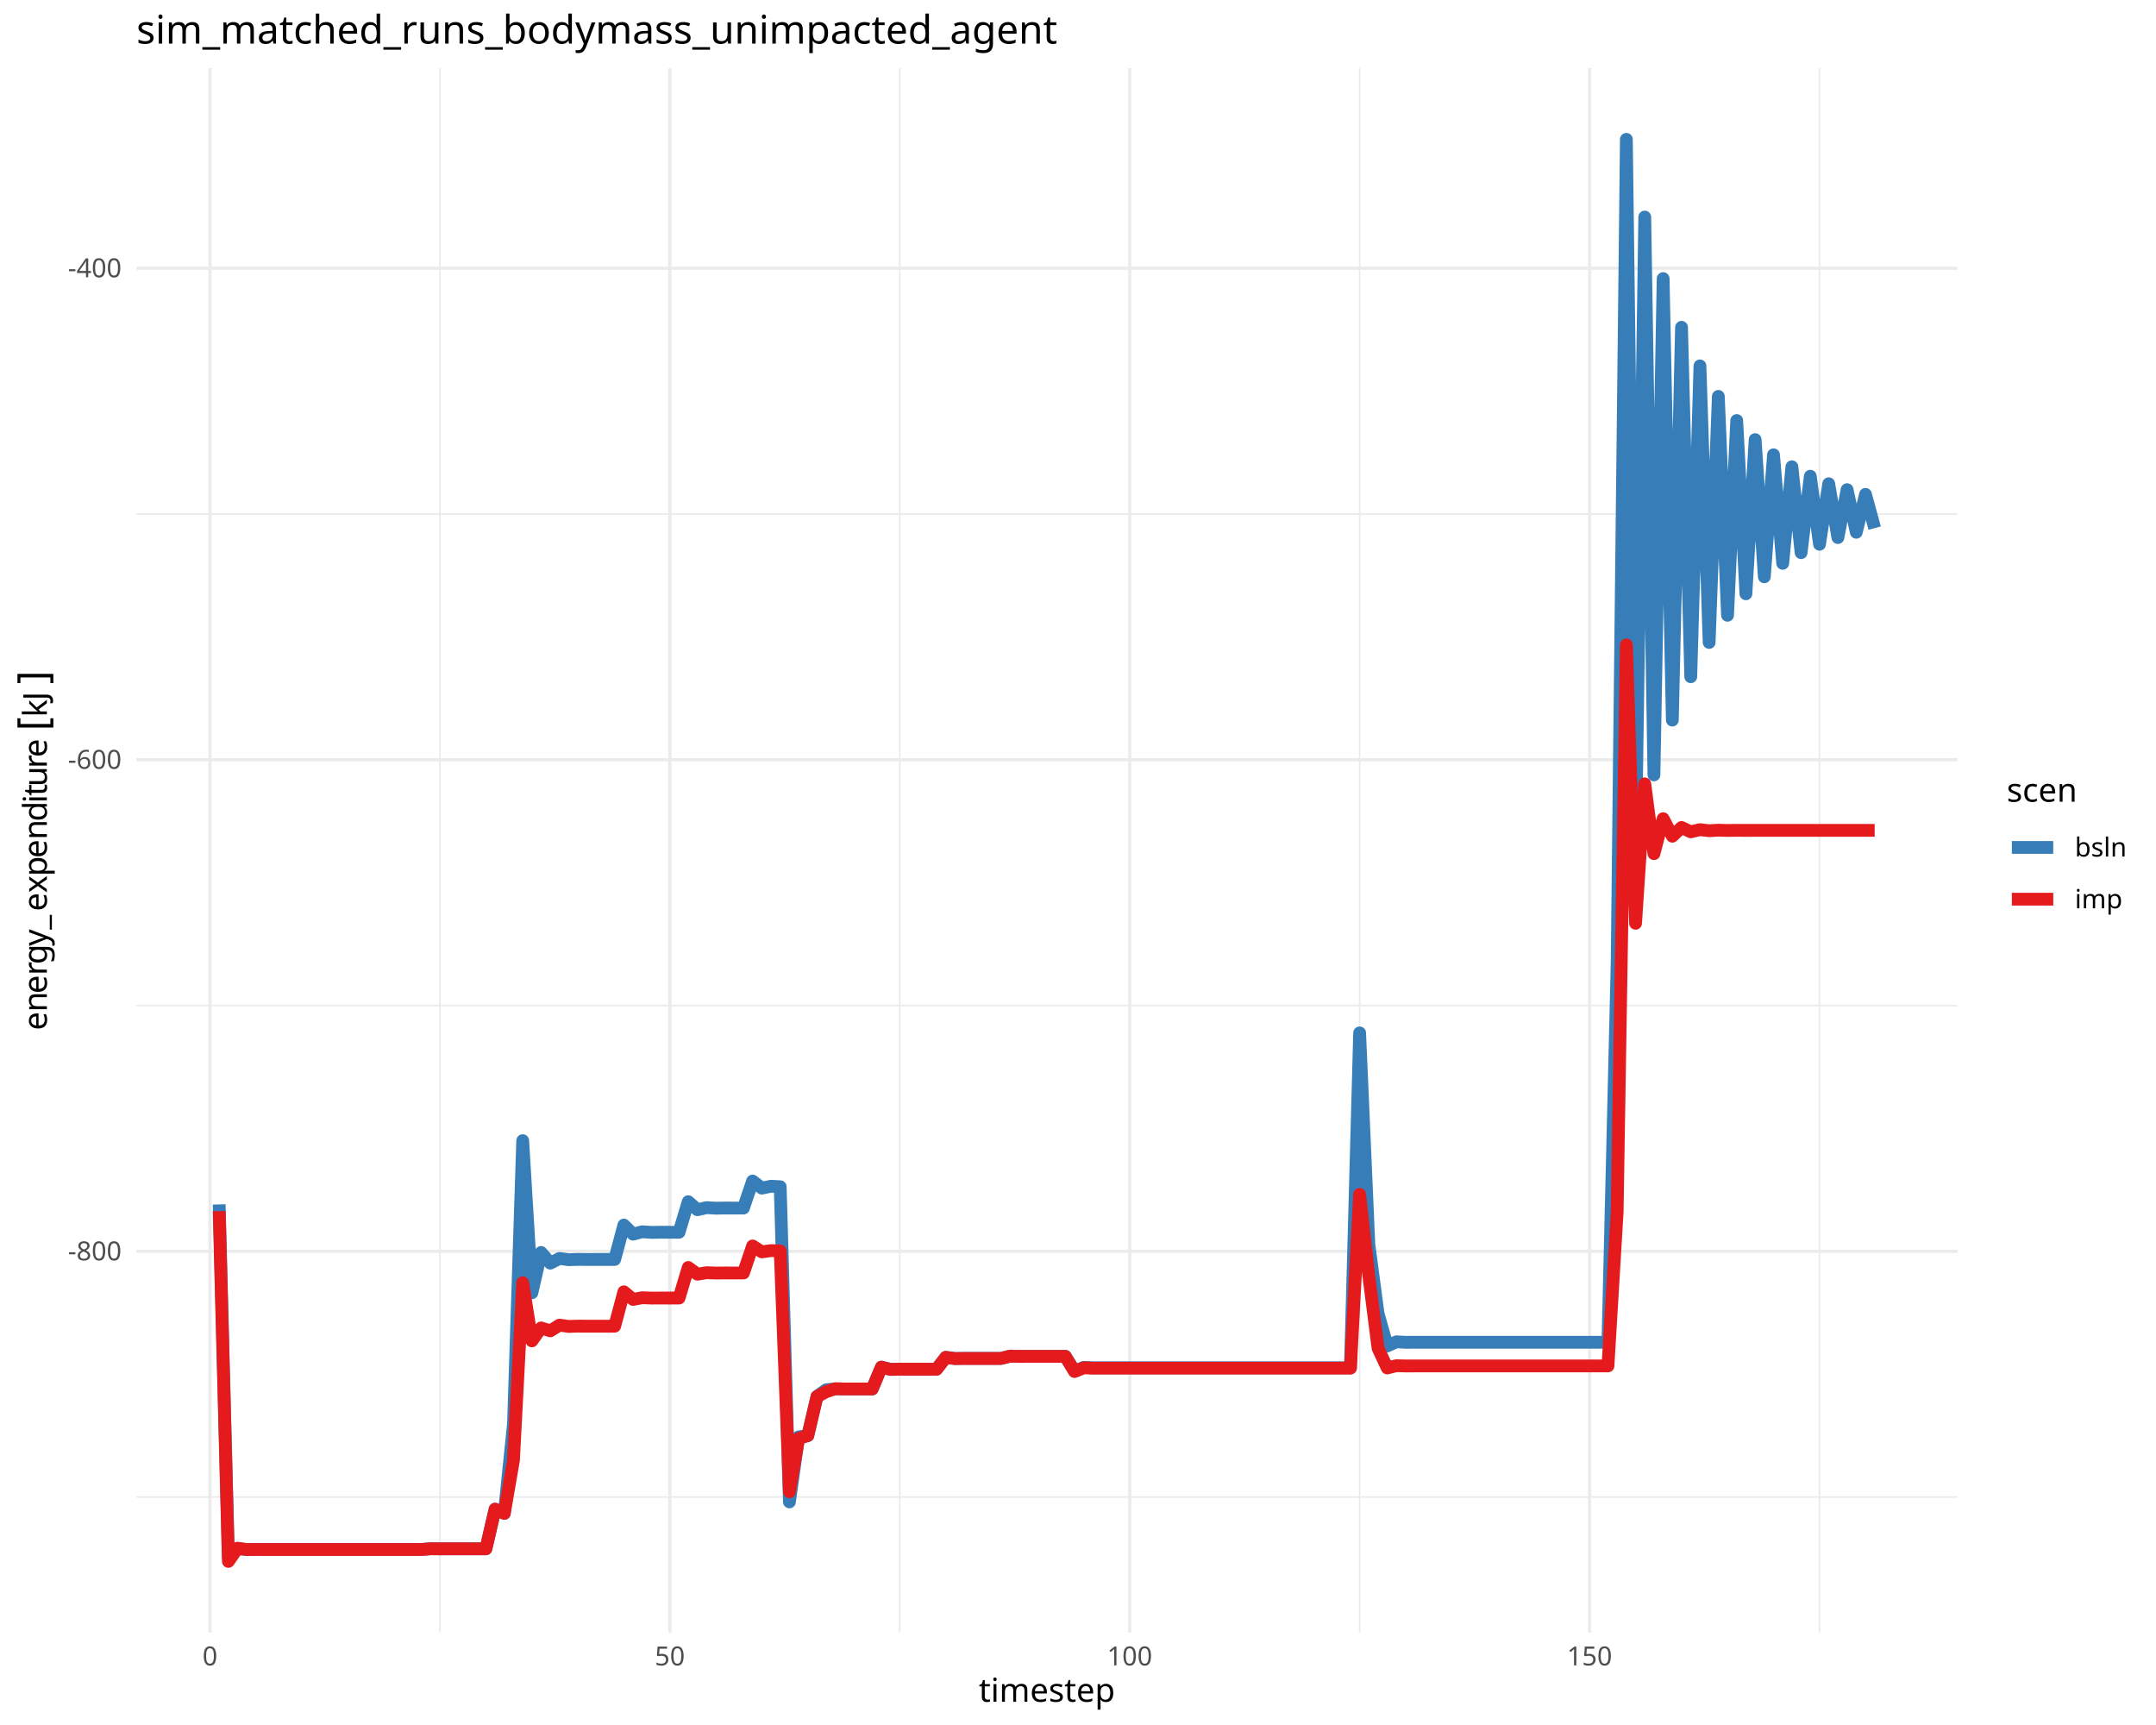
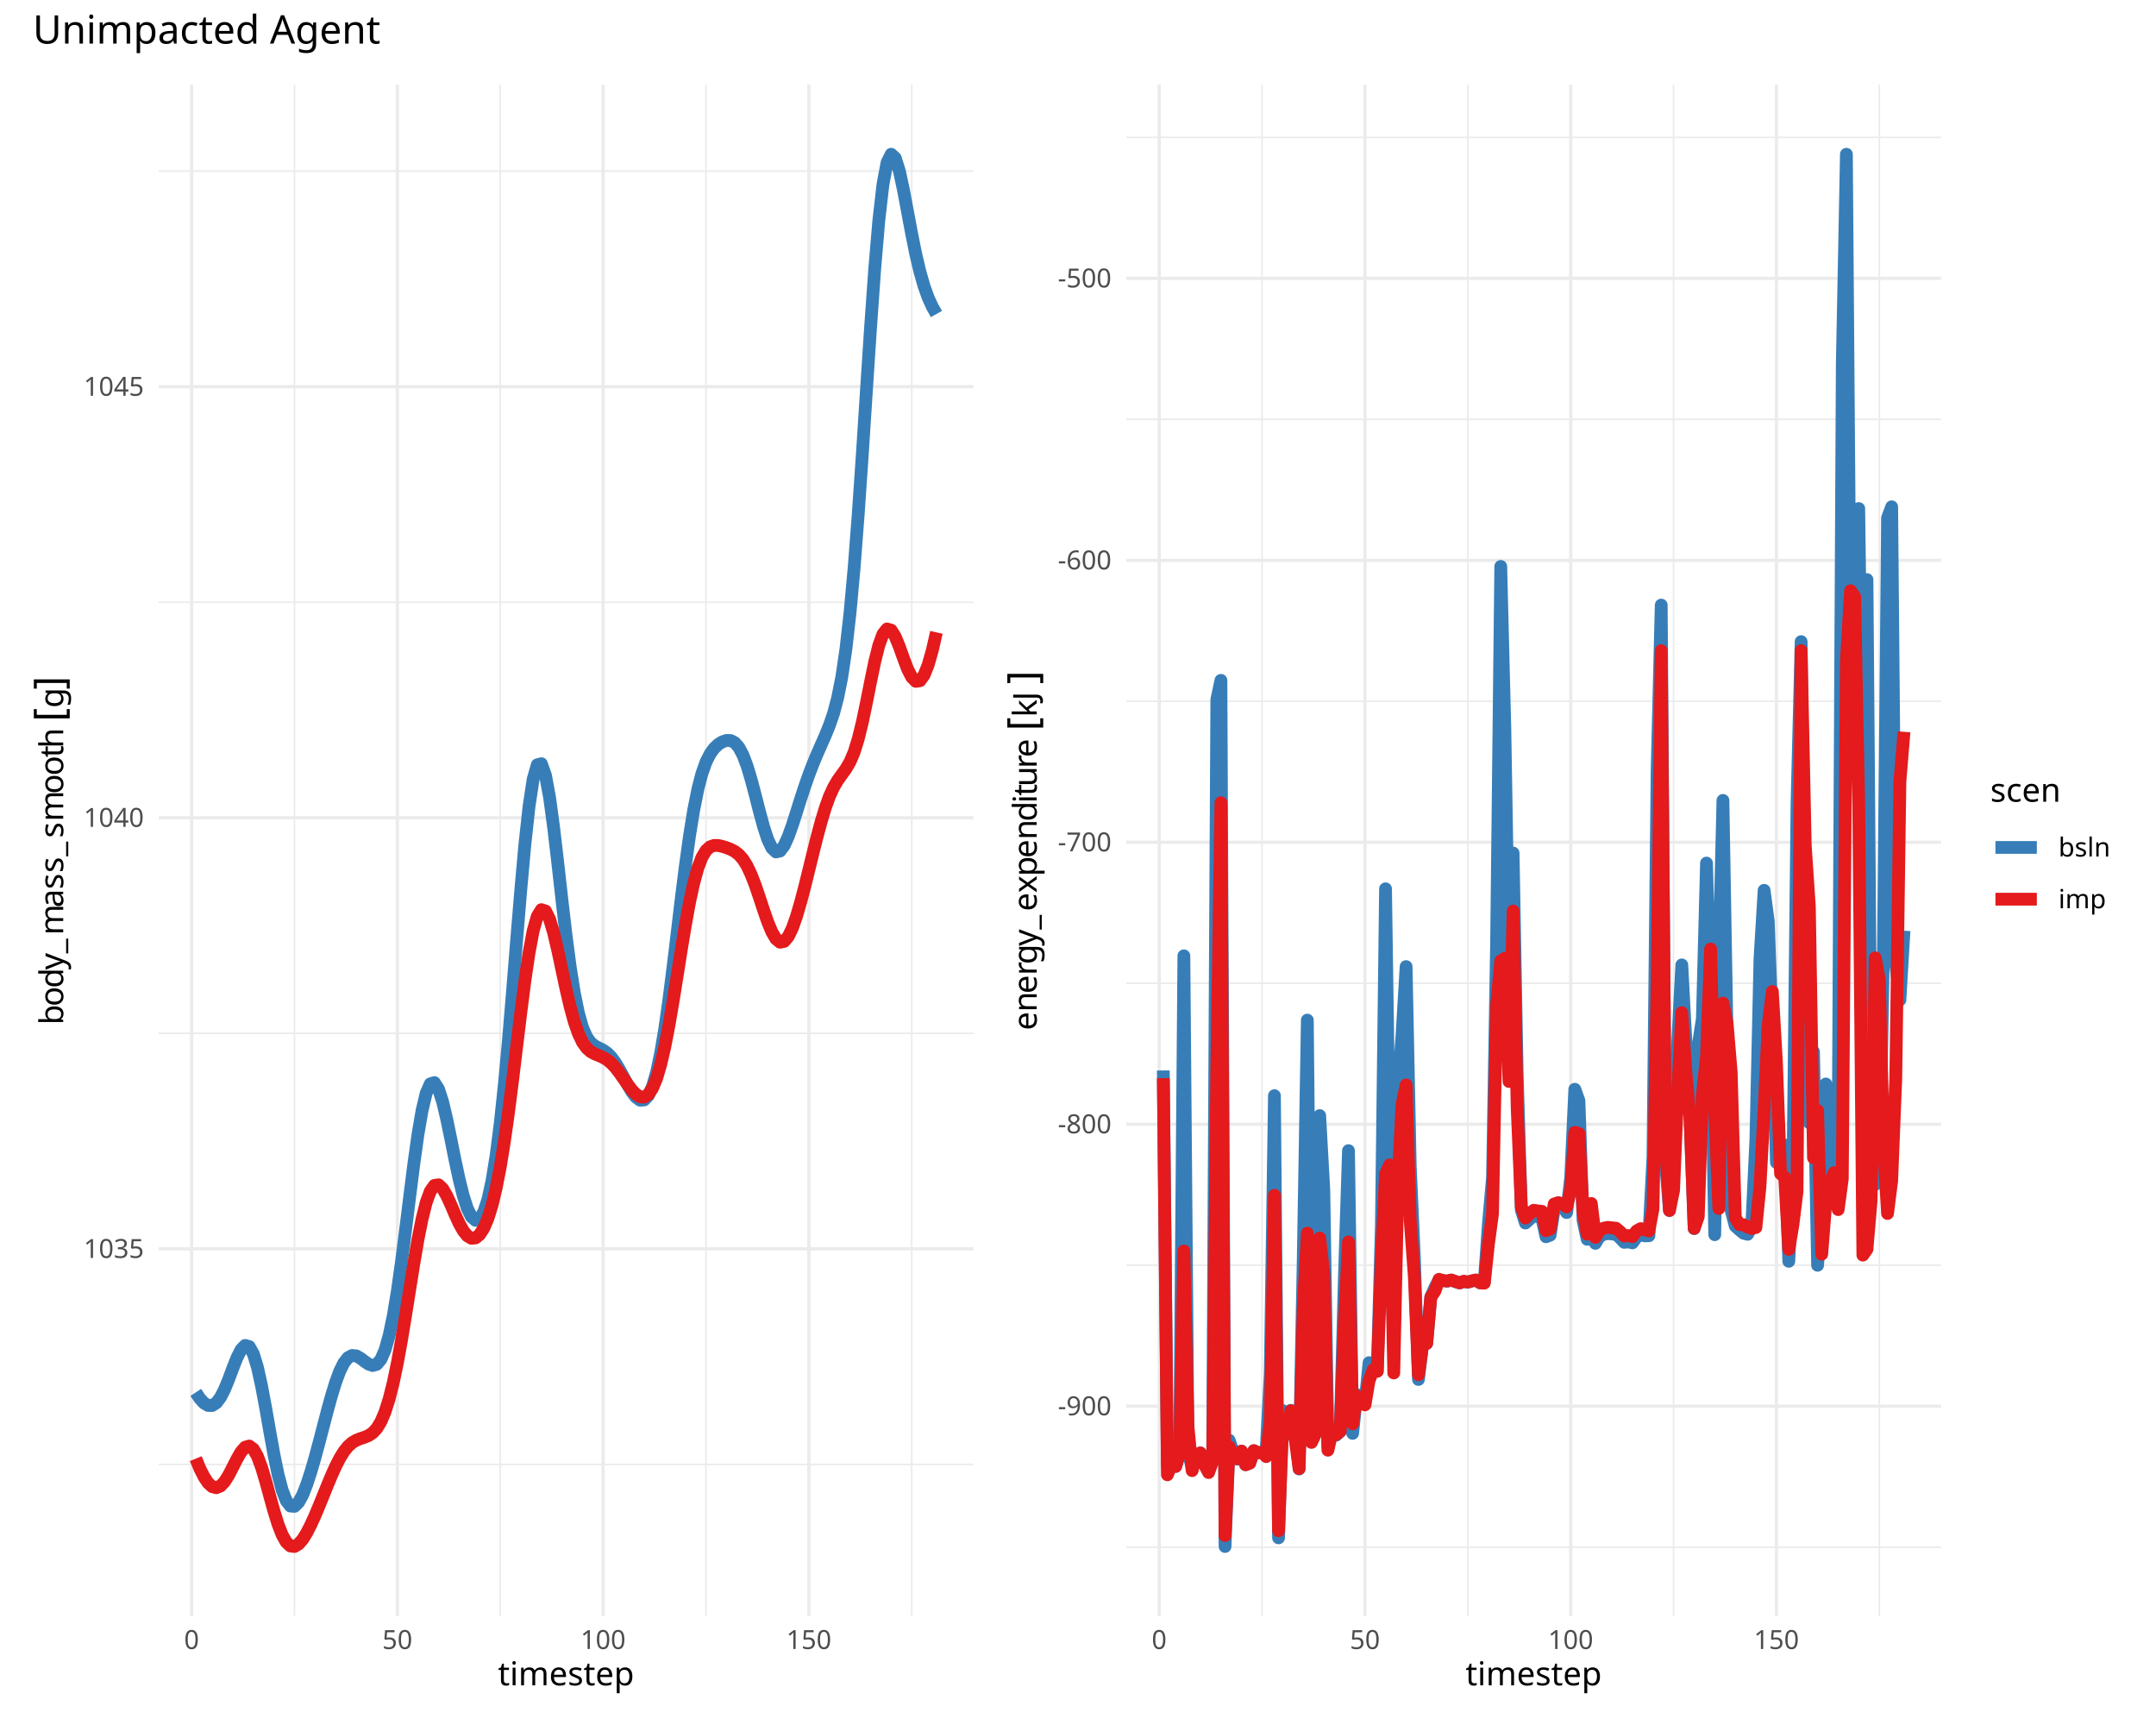
<svg xmlns="http://www.w3.org/2000/svg" class="svglite" data-engine-version="2.0" width="720.00pt" height="576.00pt" viewBox="0 0 720.00 576.00">
  <defs>
    <style type="text/css">
    .svglite line, .svglite polyline, .svglite polygon, .svglite path, .svglite rect, .svglite circle {
      fill: none;
      stroke: #000000;
      stroke-linecap: round;
      stroke-linejoin: round;
      stroke-miterlimit: 10.00;
    }
  </style>
  </defs>
  <rect width="100%" height="100%" style="stroke: none; fill: #FFFFFF;" />
  <defs>
    <clipPath id="cpMC4wMHw3MjAuMDB8MC4wMHw1NzYuMDA=">
      <rect x="0.00" y="0.00" width="720.00" height="576.00" />
    </clipPath>
  </defs>
  <g clip-path="url(#cpMC4wMHw3MjAuMDB8MC4wMHw1NzYuMDA=)">
-     <rect x="0" y="0.00" width="720.00" height="576.00" style="stroke-width: 1.07; stroke: none; fill: #FFFFFF;" />
+     <rect x="0" y="0.00" width="720.00" height="576.00" style="stroke-width: 1.07; stroke: #FFFFFF; fill: #FFFFFF;" />
  </g>
  <defs>
-     <clipPath id="cpNDUuNTZ8NjUzLjcwfDIyLjc4fDU0NS4xMQ==">
-       <rect x="45.56" y="22.78" width="608.14" height="522.33" />
+     <clipPath id="cpNTMuMDB8NjQ4LjIyfDI4LjI2fDUzOS42Mw==">
+       <rect x="53.00" y="28.26" width="595.22" height="511.37" />
    </clipPath>
  </defs>
-   <g clip-path="url(#cpNDUuNTZ8NjUzLjcwfDIyLjc4fDU0NS4xMQ==)">
-     <polyline points="45.56,499.88 653.70,499.88 " style="stroke-width: 0.53; stroke: #EBEBEB; stroke-linecap: butt;" />
-     <polyline points="45.56,335.75 653.70,335.75 " style="stroke-width: 0.53; stroke: #EBEBEB; stroke-linecap: butt;" />
-     <polyline points="45.56,171.63 653.70,171.63 " style="stroke-width: 0.53; stroke: #EBEBEB; stroke-linecap: butt;" />
-     <polyline points="146.91,545.11 146.91,22.78 " style="stroke-width: 0.53; stroke: #EBEBEB; stroke-linecap: butt;" />
-     <polyline points="300.48,545.11 300.48,22.78 " style="stroke-width: 0.53; stroke: #EBEBEB; stroke-linecap: butt;" />
-     <polyline points="454.05,545.11 454.05,22.78 " style="stroke-width: 0.53; stroke: #EBEBEB; stroke-linecap: butt;" />
-     <polyline points="607.63,545.11 607.63,22.78 " style="stroke-width: 0.53; stroke: #EBEBEB; stroke-linecap: butt;" />
-     <polyline points="45.56,417.82 653.70,417.82 " style="stroke-width: 1.07; stroke: #EBEBEB; stroke-linecap: butt;" />
-     <polyline points="45.56,253.69 653.70,253.69 " style="stroke-width: 1.07; stroke: #EBEBEB; stroke-linecap: butt;" />
-     <polyline points="45.56,89.57 653.70,89.57 " style="stroke-width: 1.07; stroke: #EBEBEB; stroke-linecap: butt;" />
-     <polyline points="70.13,545.11 70.13,22.78 " style="stroke-width: 1.07; stroke: #EBEBEB; stroke-linecap: butt;" />
-     <polyline points="223.70,545.11 223.70,22.78 " style="stroke-width: 1.07; stroke: #EBEBEB; stroke-linecap: butt;" />
-     <polyline points="377.27,545.11 377.27,22.78 " style="stroke-width: 1.07; stroke: #EBEBEB; stroke-linecap: butt;" />
-     <polyline points="530.84,545.11 530.84,22.78 " style="stroke-width: 1.07; stroke: #EBEBEB; stroke-linecap: butt;" />
-     <polyline points="73.20,402.17 76.27,519.80 79.34,517.11 82.41,517.40 85.48,517.37 88.56,517.37 91.63,517.37 94.70,517.37 97.77,517.37 100.84,517.37 103.91,517.37 106.98,517.37 110.06,517.37 113.13,517.37 116.20,517.37 119.27,517.37 122.34,517.37 125.41,517.37 128.48,517.37 131.56,517.37 134.63,517.37 137.70,517.37 140.77,517.37 143.84,517.14 146.91,517.16 149.98,517.16 153.06,517.16 156.13,517.16 159.20,517.16 162.27,517.16 165.34,503.92 168.41,505.33 171.48,475.45 174.56,380.88 177.63,431.68 180.70,418.21 183.77,421.78 186.84,420.22 189.91,420.64 192.98,420.53 196.06,420.56 199.13,420.55 202.20,420.55 205.27,420.55 208.34,409.07 211.41,412.10 214.48,411.30 217.56,411.51 220.63,411.46 223.70,411.47 226.77,411.47 229.84,401.26 232.91,403.95 235.98,403.24 239.05,403.43 242.13,403.38 245.20,403.39 248.27,403.39 251.34,394.36 254.41,396.73 257.48,396.10 260.55,396.27 263.63,501.51 266.70,479.79 269.77,479.40 272.84,466.27 275.91,464.05 278.98,463.77 282.05,463.80 285.13,463.80 288.20,463.80 291.27,463.80 294.34,456.49 297.41,457.24 300.48,457.17 303.55,457.17 306.63,457.17 309.70,457.17 312.77,457.17 315.84,453.22 318.91,453.62 321.98,453.58 325.05,453.59 328.13,453.59 331.20,453.59 334.27,453.59 337.34,452.81 340.41,452.89 343.48,452.89 346.55,452.89 349.63,452.89 352.70,452.89 355.77,452.89 358.84,457.81 361.91,456.59 364.98,456.72 368.05,456.71 371.13,456.71 374.20,456.71 377.27,456.71 380.34,456.71 383.41,456.71 386.48,456.71 389.55,456.71 392.63,456.71 395.70,456.71 398.77,456.71 401.84,456.71 404.91,456.71 407.98,456.71 411.05,456.71 414.13,456.71 417.20,456.71 420.27,456.71 423.34,456.71 426.41,456.71 429.48,456.71 432.55,456.71 435.63,456.71 438.70,456.71 441.77,456.71 444.84,456.71 447.91,456.71 450.98,456.71 454.05,344.90 457.13,415.50 460.20,438.58 463.27,449.43 466.34,448.04 469.41,448.22 472.48,448.20 475.55,448.20 478.63,448.20 481.70,448.20 484.77,448.20 487.84,448.20 490.91,448.20 493.98,448.20 497.05,448.20 500.13,448.20 503.20,448.20 506.27,448.20 509.34,448.20 512.41,448.20 515.48,448.20 518.55,448.20 521.63,448.20 524.70,448.20 527.77,448.20 530.84,448.20 533.91,448.20 536.98,448.20 540.05,321.46 543.13,46.53 546.20,281.84 549.27,72.48 552.34,258.74 555.41,93.03 558.48,240.45 561.55,109.29 564.63,225.97 567.70,122.17 570.77,214.52 573.84,132.36 576.91,205.45 579.98,140.42 583.05,198.28 586.13,146.80 589.20,192.60 592.27,151.86 595.34,188.10 598.41,155.86 601.48,184.54 604.55,159.02 607.63,181.73 610.70,161.53 613.77,179.50 616.84,163.51 619.91,177.73 622.98,165.08 626.05,176.34 " style="stroke-width: 4.27; stroke: #377EB8; stroke-linecap: butt;" />
-     <polyline points="73.20,404.42 76.27,521.37 79.34,516.96 82.41,517.43 85.48,517.38 88.56,517.39 91.63,517.39 94.70,517.39 97.77,517.39 100.84,517.39 103.91,517.39 106.98,517.39 110.06,517.39 113.13,517.39 116.20,517.39 119.27,517.39 122.34,517.39 125.41,517.39 128.48,517.39 131.56,517.39 134.63,517.39 137.70,517.39 140.77,517.39 143.84,517.15 146.91,517.18 149.98,517.17 153.06,517.17 156.13,517.17 159.20,517.17 162.27,517.17 165.34,503.94 168.41,505.34 171.48,487.54 174.56,428.32 177.63,447.74 180.70,443.42 183.77,444.38 186.84,442.48 189.91,442.91 192.98,442.81 196.06,442.83 199.13,442.83 202.20,442.83 205.27,442.83 208.34,431.36 211.41,433.89 214.48,433.33 217.56,433.45 220.63,433.43 223.70,433.43 226.77,433.43 229.84,423.23 232.91,425.47 235.98,424.98 239.05,425.09 242.13,425.06 245.20,425.07 248.27,425.07 251.34,416.04 254.41,418.02 257.48,417.59 260.55,417.69 263.63,498.10 266.70,480.36 269.77,479.33 272.84,466.34 275.91,464.70 278.98,463.70 282.05,463.80 285.13,463.79 288.20,463.79 291.27,463.79 294.34,456.52 297.41,457.27 300.48,457.19 303.55,457.20 306.63,457.20 309.70,457.20 312.77,457.20 315.84,453.25 318.91,453.65 321.98,453.61 325.05,453.61 328.13,453.61 331.20,453.61 334.27,453.61 337.34,452.84 340.41,452.92 343.48,452.91 346.55,452.91 349.63,452.91 352.70,452.91 355.77,452.91 358.84,457.97 361.91,456.73 364.98,456.85 368.05,456.84 371.13,456.84 374.20,456.84 377.27,456.84 380.34,456.84 383.41,456.84 386.48,456.84 389.55,456.84 392.63,456.84 395.70,456.84 398.77,456.84 401.84,456.84 404.91,456.84 407.98,456.84 411.05,456.84 414.13,456.84 417.20,456.84 420.27,456.84 423.34,456.84 426.41,456.84 429.48,456.84 432.55,456.84 435.63,456.84 438.70,456.84 441.77,456.84 444.84,456.84 447.91,456.84 450.98,456.84 454.05,398.82 457.13,426.14 460.20,450.20 463.27,456.78 466.34,456.02 469.41,456.11 472.48,456.10 475.55,456.10 478.63,456.10 481.70,456.10 484.77,456.10 487.84,456.10 490.91,456.10 493.98,456.10 497.05,456.10 500.13,456.10 503.20,456.10 506.27,456.10 509.34,456.10 512.41,456.10 515.48,456.10 518.55,456.10 521.63,456.10 524.70,456.10 527.77,456.10 530.84,456.10 533.91,456.10 536.98,456.10 540.05,404.76 543.13,215.35 546.20,308.29 549.27,261.74 552.34,285.05 555.41,273.38 558.48,279.22 561.55,276.30 564.63,277.76 567.70,277.03 570.77,277.39 573.84,277.21 576.91,277.30 579.98,277.26 583.05,277.28 586.13,277.27 589.20,277.27 592.27,277.27 595.34,277.27 598.41,277.27 601.48,277.27 604.55,277.27 607.63,277.27 610.70,277.27 613.77,277.27 616.84,277.27 619.91,277.27 622.98,277.27 626.05,277.27 " style="stroke-width: 4.27; stroke: #E41A1C; stroke-linecap: butt;" />
+   <g clip-path="url(#cpNTMuMDB8NjQ4LjIyfDI4LjI2fDUzOS42Mw==)">
+ </g>
+   <g clip-path="url(#cpMC4wMHw3MjAuMDB8MC4wMHw1NzYuMDA=)">
+ </g>
+   <defs>
+     <clipPath id="cpNS40OHwzMzAuNTd8MjIuNzh8NTcwLjUy">
+       <rect x="5.48" y="22.78" width="325.09" height="547.74" />
+     </clipPath>
+   </defs>
+   <g clip-path="url(#cpNS40OHwzMzAuNTd8MjIuNzh8NTcwLjUy)">
+     <rect x="5.48" y="22.78" width="325.09" height="547.74" style="stroke-width: 1.07; stroke: none; fill: #FFFFFF;" />
  </g>
  <g clip-path="url(#cpMC4wMHw3MjAuMDB8MC4wMHw1NzYuMDA=)">
-     <text x="40.62" y="420.85" text-anchor="end" style="font-size: 8.80px; fill: #4D4D4D; font-family: sans;" textLength="17.61px" lengthAdjust="spacingAndGlyphs">-800</text>
-     <text x="40.62" y="256.72" text-anchor="end" style="font-size: 8.80px; fill: #4D4D4D; font-family: sans;" textLength="17.61px" lengthAdjust="spacingAndGlyphs">-600</text>
-     <text x="40.62" y="92.59" text-anchor="end" style="font-size: 8.80px; fill: #4D4D4D; font-family: sans;" textLength="17.61px" lengthAdjust="spacingAndGlyphs">-400</text>
-     <text x="70.13" y="556.10" text-anchor="middle" style="font-size: 8.80px; fill: #4D4D4D; font-family: sans;" textLength="4.89px" lengthAdjust="spacingAndGlyphs">0</text>
-     <text x="223.70" y="556.10" text-anchor="middle" style="font-size: 8.80px; fill: #4D4D4D; font-family: sans;" textLength="9.79px" lengthAdjust="spacingAndGlyphs">50</text>
-     <text x="377.27" y="556.10" text-anchor="middle" style="font-size: 8.80px; fill: #4D4D4D; font-family: sans;" textLength="14.68px" lengthAdjust="spacingAndGlyphs">100</text>
-     <text x="530.84" y="556.10" text-anchor="middle" style="font-size: 8.80px; fill: #4D4D4D; font-family: sans;" textLength="14.68px" lengthAdjust="spacingAndGlyphs">150</text>
-     <text x="349.63" y="568.24" text-anchor="middle" style="font-size: 11.00px; font-family: sans;" textLength="41.58px" lengthAdjust="spacingAndGlyphs">timestep</text>
-     <text transform="translate(15.64,344.03) rotate(-90)" style="font-size: 11.00px; font-family: sans;" textLength="6.12px" lengthAdjust="spacingAndGlyphs">e</text>
-     <text transform="translate(15.64,337.91) rotate(-90)" style="font-size: 11.00px; font-family: sans;" textLength="6.12px" lengthAdjust="spacingAndGlyphs">n</text>
-     <text transform="translate(15.64,331.80) rotate(-90)" style="font-size: 11.00px; font-family: sans;" textLength="6.12px" lengthAdjust="spacingAndGlyphs">e</text>
-     <text transform="translate(15.64,325.68) rotate(-90)" style="font-size: 11.00px; font-family: sans;" textLength="3.66px" lengthAdjust="spacingAndGlyphs">r</text>
-     <text transform="translate(15.64,322.02) rotate(-90)" style="font-size: 11.00px; font-family: sans;" textLength="6.12px" lengthAdjust="spacingAndGlyphs">g</text>
-     <text transform="translate(15.64,315.90) rotate(-90)" style="font-size: 11.00px; font-family: sans;" textLength="5.50px" lengthAdjust="spacingAndGlyphs">y</text>
-     <text transform="translate(15.64,310.39) rotate(-90)" style="font-size: 11.00px; font-family: sans;" textLength="6.12px" lengthAdjust="spacingAndGlyphs">_</text>
-     <text transform="translate(15.64,304.27) rotate(-90)" style="font-size: 11.00px; font-family: sans;" textLength="6.12px" lengthAdjust="spacingAndGlyphs">e</text>
-     <text transform="translate(15.64,298.16) rotate(-90)" style="font-size: 11.00px; font-family: sans;" textLength="5.50px" lengthAdjust="spacingAndGlyphs">x</text>
-     <text transform="translate(15.64,292.65) rotate(-90)" style="font-size: 11.00px; font-family: sans;" textLength="6.12px" lengthAdjust="spacingAndGlyphs">p</text>
-     <text transform="translate(15.64,286.53) rotate(-90)" style="font-size: 11.00px; font-family: sans;" textLength="6.12px" lengthAdjust="spacingAndGlyphs">e</text>
-     <text transform="translate(15.64,280.42) rotate(-90)" style="font-size: 11.00px; font-family: sans;" textLength="6.12px" lengthAdjust="spacingAndGlyphs">n</text>
-     <text transform="translate(15.64,274.30) rotate(-90)" style="font-size: 11.00px; font-family: sans;" textLength="6.12px" lengthAdjust="spacingAndGlyphs">d</text>
-     <text transform="translate(15.64,268.18) rotate(-90)" style="font-size: 11.00px; font-family: sans;" textLength="2.44px" lengthAdjust="spacingAndGlyphs">i</text>
-     <text transform="translate(15.64,265.74) rotate(-90)" style="font-size: 11.00px; font-family: sans;" textLength="3.06px" lengthAdjust="spacingAndGlyphs">t</text>
-     <text transform="translate(15.64,262.68) rotate(-90)" style="font-size: 11.00px; font-family: sans;" textLength="6.12px" lengthAdjust="spacingAndGlyphs">u</text>
-     <text transform="translate(15.64,256.56) rotate(-90)" style="font-size: 11.00px; font-family: sans;" textLength="3.66px" lengthAdjust="spacingAndGlyphs">r</text>
-     <text transform="translate(15.64,252.90) rotate(-90)" style="font-size: 11.00px; font-family: sans;" textLength="6.12px" lengthAdjust="spacingAndGlyphs">e</text>
-     <text transform="translate(15.64,246.78) rotate(-90)" style="font-size: 11.00px; font-family: sans;" textLength="2.75px" lengthAdjust="spacingAndGlyphs"> </text>
-     <text transform="translate(15.64,244.03) rotate(-90)" style="font-size: 13.75px; font-family: sans;" textLength="4.58px" lengthAdjust="spacingAndGlyphs">[</text>
-     <text transform="translate(15.64,239.45) rotate(-90)" style="font-size: 11.00px; font-family: sans;" textLength="5.50px" lengthAdjust="spacingAndGlyphs">k</text>
-     <text transform="translate(15.64,233.95) rotate(-90)" style="font-size: 11.00px; font-family: sans;" textLength="5.50px" lengthAdjust="spacingAndGlyphs">J</text>
-     <text transform="translate(15.64,228.44) rotate(-90)" style="font-size: 13.75px; font-family: sans;" textLength="4.58px" lengthAdjust="spacingAndGlyphs">]</text>
-     <text x="670.14" y="267.71" style="font-size: 11.00px; font-family: sans;" textLength="23.25px" lengthAdjust="spacingAndGlyphs">scen</text>
-     <line x1="671.86" y1="282.97" x2="685.69" y2="282.97" style="stroke-width: 4.27; stroke: #377EB8; stroke-linecap: butt;" />
-     <line x1="671.86" y1="300.25" x2="685.69" y2="300.25" style="stroke-width: 4.27; stroke: #E41A1C; stroke-linecap: butt;" />
-     <text x="692.89" y="286.00" style="font-size: 8.80px; font-family: sans;" textLength="16.15px" lengthAdjust="spacingAndGlyphs">bsln</text>
-     <text x="692.89" y="303.28" style="font-size: 8.80px; font-family: sans;" textLength="14.18px" lengthAdjust="spacingAndGlyphs">imp</text>
-     <text x="45.56" y="14.56" style="font-size: 13.20px; font-family: sans;" textLength="295.04px" lengthAdjust="spacingAndGlyphs">sim_matched_runs_bodymass_unimpacted_agent</text>
+ </g>
+   <defs>
+     <clipPath id="cpMzMwLjU3fDcxNC41MnwyMi43OHw1NzAuNTI=">
+       <rect x="330.57" y="22.78" width="383.95" height="547.74" />
+     </clipPath>
+   </defs>
+   <g clip-path="url(#cpMzMwLjU3fDcxNC41MnwyMi43OHw1NzAuNTI=)">
+     <rect x="330.57" y="22.78" width="383.95" height="547.74" style="stroke-width: 1.07; stroke: none; fill: #FFFFFF;" />
+   </g>
+   <g clip-path="url(#cpMC4wMHw3MjAuMDB8MC4wMHw1NzYuMDA=)">
+ </g>
+   <defs>
+     <clipPath id="cpNTMuMDB8MzI1LjA5fDI4LjI2fDUzOS42Mw==">
+       <rect x="53.00" y="28.26" width="272.09" height="511.37" />
+     </clipPath>
+   </defs>
+   <g clip-path="url(#cpNTMuMDB8MzI1LjA5fDI4LjI2fDUzOS42Mw==)">
+     <polyline points="53.00,488.98 325.09,488.98 " style="stroke-width: 0.53; stroke: #EBEBEB; stroke-linecap: butt;" />
+     <polyline points="53.00,345.04 325.09,345.04 " style="stroke-width: 0.53; stroke: #EBEBEB; stroke-linecap: butt;" />
+     <polyline points="53.00,201.09 325.09,201.09 " style="stroke-width: 0.53; stroke: #EBEBEB; stroke-linecap: butt;" />
+     <polyline points="53.00,57.14 325.09,57.14 " style="stroke-width: 0.53; stroke: #EBEBEB; stroke-linecap: butt;" />
+     <polyline points="98.35,539.63 98.35,28.26 " style="stroke-width: 0.53; stroke: #EBEBEB; stroke-linecap: butt;" />
+     <polyline points="167.06,539.63 167.06,28.26 " style="stroke-width: 0.53; stroke: #EBEBEB; stroke-linecap: butt;" />
+     <polyline points="235.77,539.63 235.77,28.26 " style="stroke-width: 0.53; stroke: #EBEBEB; stroke-linecap: butt;" />
+     <polyline points="304.48,539.63 304.48,28.26 " style="stroke-width: 0.53; stroke: #EBEBEB; stroke-linecap: butt;" />
+     <polyline points="53.00,417.01 325.09,417.01 " style="stroke-width: 1.07; stroke: #EBEBEB; stroke-linecap: butt;" />
+     <polyline points="53.00,273.06 325.09,273.06 " style="stroke-width: 1.07; stroke: #EBEBEB; stroke-linecap: butt;" />
+     <polyline points="53.00,129.12 325.09,129.12 " style="stroke-width: 1.07; stroke: #EBEBEB; stroke-linecap: butt;" />
+     <polyline points="63.99,539.63 63.99,28.26 " style="stroke-width: 1.07; stroke: #EBEBEB; stroke-linecap: butt;" />
+     <polyline points="132.70,539.63 132.70,28.26 " style="stroke-width: 1.07; stroke: #EBEBEB; stroke-linecap: butt;" />
+     <polyline points="201.41,539.63 201.41,28.26 " style="stroke-width: 1.07; stroke: #EBEBEB; stroke-linecap: butt;" />
+     <polyline points="270.12,539.63 270.12,28.26 " style="stroke-width: 1.07; stroke: #EBEBEB; stroke-linecap: butt;" />
+     <polyline points="65.37,464.94 66.74,466.99 68.12,468.48 69.49,469.30 70.86,469.32 72.24,468.44 73.61,466.63 74.99,463.95 76.36,460.60 77.73,456.92 79.11,453.42 80.48,450.68 81.86,449.26 83.23,449.64 84.61,452.09 85.98,456.57 87.35,462.79 88.73,470.19 90.10,478.05 91.48,485.65 92.85,492.31 94.23,497.56 95.60,501.11 96.97,502.88 98.35,502.99 99.72,501.64 101.10,499.11 102.47,495.61 103.84,491.40 105.22,486.65 106.59,481.54 107.97,476.26 109.34,471.01 110.72,466.02 112.09,461.56 113.46,457.85 114.84,455.08 116.21,453.34 117.59,452.61 118.96,452.74 120.33,453.50 121.71,454.55 123.08,455.50 124.46,455.97 125.83,455.56 127.21,453.92 128.58,450.78 129.95,445.95 131.33,439.35 132.70,431.05 134.08,421.32 135.45,410.60 136.83,399.48 138.20,388.65 139.57,378.86 140.95,370.81 142.32,365.05 143.70,361.91 145.07,361.49 146.44,363.63 147.82,367.91 149.19,373.72 150.57,380.39 151.94,387.26 153.32,393.70 154.69,399.23 156.06,403.51 157.44,406.30 158.81,407.49 160.19,406.98 161.56,404.69 162.94,400.50 164.31,394.25 165.68,385.80 167.06,375.06 168.43,362.10 169.81,347.16 171.18,330.76 172.55,313.71 173.93,297.02 175.30,281.81 176.68,269.21 178.05,260.18 179.43,255.37 180.80,255.02 182.17,258.90 183.55,266.40 184.92,276.59 186.30,288.37 187.67,300.62 189.04,312.36 190.42,322.83 191.79,331.53 193.17,338.27 194.54,343.10 195.92,346.27 197.29,348.18 198.66,349.26 200.04,349.96 201.41,350.66 202.79,351.62 204.16,353.01 205.54,354.90 206.91,357.20 208.28,359.74 209.66,362.30 211.03,364.62 212.41,366.41 213.78,367.38 215.15,367.27 216.53,365.80 217.90,362.77 219.28,358.03 220.65,351.51 222.03,343.31 223.40,333.63 224.77,322.83 226.15,311.40 227.52,299.93 228.90,288.98 230.27,279.07 231.65,270.57 233.02,263.66 234.39,258.34 235.77,254.45 237.14,251.72 238.52,249.83 239.89,248.54 241.26,247.69 242.64,247.24 244.01,247.28 245.39,247.99 246.76,249.58 248.14,252.18 249.51,255.83 250.88,260.40 252.26,265.61 253.63,271.01 255.01,276.07 256.38,280.27 257.76,283.16 259.13,284.48 260.50,284.16 261.88,282.33 263.25,279.30 264.63,275.45 266.00,271.17 267.37,266.81 268.75,262.61 270.12,258.70 271.50,255.11 272.87,251.80 274.25,248.68 275.62,245.57 276.99,242.20 278.37,238.18 279.74,233.00 281.12,226.08 282.49,216.80 283.86,204.70 285.24,189.58 286.61,171.62 287.99,151.46 289.36,130.17 290.74,109.13 292.11,89.85 293.48,73.68 294.86,61.65 296.23,54.28 297.61,51.51 298.98,52.77 300.36,57.15 301.73,63.53 303.10,70.84 304.48,78.20 305.85,84.97 307.23,90.80 308.60,95.58 309.97,99.39 311.35,102.41 312.72,104.86 " style="stroke-width: 4.27; stroke: #377EB8; stroke-linecap: butt;" />
+     <polyline points="65.37,487.06 66.74,490.37 68.12,493.11 69.49,495.16 70.86,496.41 72.24,496.77 73.61,496.21 74.99,494.76 76.36,492.58 77.73,489.93 79.11,487.20 80.48,484.82 81.86,483.25 83.23,482.85 84.61,483.86 85.98,486.29 87.35,489.99 88.73,494.59 90.10,499.61 91.48,504.56 92.85,508.98 94.23,512.51 95.60,514.95 96.97,516.22 98.35,516.39 99.72,515.58 101.10,513.99 102.47,511.76 103.84,509.07 105.22,506.03 106.59,502.76 107.97,499.37 109.34,495.96 110.72,492.66 112.09,489.61 113.46,486.93 114.84,484.69 116.21,482.97 117.59,481.74 118.96,480.92 120.33,480.38 121.71,479.93 123.08,479.36 124.46,478.44 125.83,476.96 127.21,474.69 128.58,471.46 129.95,467.15 131.33,461.68 132.70,455.08 134.08,447.50 135.45,439.20 136.83,430.53 138.20,421.95 139.57,413.95 140.95,407.02 142.32,401.54 143.70,397.78 145.07,395.83 146.44,395.62 147.82,396.89 149.19,399.26 150.57,402.27 151.94,405.49 153.32,408.49 154.69,410.95 156.06,412.66 157.44,413.48 158.81,413.35 160.19,412.24 161.56,410.10 162.94,406.87 164.31,402.46 165.68,396.75 167.06,389.67 168.43,381.22 169.81,371.48 171.18,360.73 172.55,349.41 173.93,338.08 175.30,327.42 176.68,318.13 178.05,310.82 179.43,305.95 180.80,303.75 182.17,304.19 183.55,306.97 184.92,311.61 186.30,317.49 187.67,323.94 189.04,330.35 190.42,336.23 191.79,341.22 193.17,345.16 194.54,348.04 195.92,349.97 197.29,351.18 198.66,351.93 200.04,352.49 201.41,353.09 202.79,353.90 204.16,355.03 205.54,356.51 206.91,358.28 208.28,360.23 209.66,362.19 211.03,363.99 212.41,365.41 213.78,366.26 215.15,366.33 216.53,365.44 217.90,363.40 219.28,360.09 220.65,355.44 222.03,349.49 223.40,342.38 224.77,334.36 226.15,325.78 227.52,317.11 228.90,308.80 230.27,301.29 231.65,294.94 233.02,289.93 234.39,286.32 235.77,284.00 237.14,282.76 238.52,282.29 239.89,282.33 241.26,282.63 242.64,283.06 244.01,283.60 245.39,284.32 246.76,285.38 248.14,286.95 249.51,289.18 250.88,292.11 252.26,295.68 253.63,299.72 255.01,303.90 256.38,307.85 257.76,311.17 259.13,313.51 260.50,314.62 261.88,314.35 263.25,312.72 264.63,309.87 266.00,305.97 267.37,301.28 268.75,296.04 270.12,290.48 271.50,284.86 272.87,279.38 274.25,274.28 275.62,269.75 276.99,265.94 278.37,262.91 279.74,260.56 281.12,258.64 282.49,256.74 283.86,254.39 285.24,251.14 286.61,246.73 287.99,241.11 289.36,234.56 290.74,227.62 292.11,221.02 293.48,215.51 294.86,211.72 296.23,210.02 297.61,210.42 298.98,212.60 300.36,215.98 301.73,219.83 303.10,223.43 304.48,226.14 305.85,227.51 307.23,227.30 308.60,225.43 309.97,221.99 311.35,217.14 312.72,211.15 " style="stroke-width: 4.27; stroke: #E41A1C; stroke-linecap: butt;" />
+   </g>
+   <g clip-path="url(#cpMC4wMHw3MjAuMDB8MC4wMHw1NzYuMDA=)">
+     <text x="48.07" y="420.04" text-anchor="end" style="font-size: 8.80px; fill: #4D4D4D; font-family: sans;" textLength="19.58px" lengthAdjust="spacingAndGlyphs">1035</text>
+     <text x="48.07" y="276.09" text-anchor="end" style="font-size: 8.80px; fill: #4D4D4D; font-family: sans;" textLength="19.58px" lengthAdjust="spacingAndGlyphs">1040</text>
+     <text x="48.07" y="132.15" text-anchor="end" style="font-size: 8.80px; fill: #4D4D4D; font-family: sans;" textLength="19.58px" lengthAdjust="spacingAndGlyphs">1045</text>
+     <text x="63.99" y="550.62" text-anchor="middle" style="font-size: 8.80px; fill: #4D4D4D; font-family: sans;" textLength="4.89px" lengthAdjust="spacingAndGlyphs">0</text>
+     <text x="132.70" y="550.62" text-anchor="middle" style="font-size: 8.80px; fill: #4D4D4D; font-family: sans;" textLength="9.79px" lengthAdjust="spacingAndGlyphs">50</text>
+     <text x="201.41" y="550.62" text-anchor="middle" style="font-size: 8.80px; fill: #4D4D4D; font-family: sans;" textLength="14.68px" lengthAdjust="spacingAndGlyphs">100</text>
+     <text x="270.12" y="550.62" text-anchor="middle" style="font-size: 8.80px; fill: #4D4D4D; font-family: sans;" textLength="14.68px" lengthAdjust="spacingAndGlyphs">150</text>
+     <text x="189.04" y="562.76" text-anchor="middle" style="font-size: 11.00px; font-family: sans;" textLength="41.58px" lengthAdjust="spacingAndGlyphs">timestep</text>
+     <text transform="translate(21.11,342.20) rotate(-90)" style="font-size: 11.00px; font-family: sans;" textLength="6.12px" lengthAdjust="spacingAndGlyphs">b</text>
+     <text transform="translate(21.11,336.08) rotate(-90)" style="font-size: 11.00px; font-family: sans;" textLength="6.12px" lengthAdjust="spacingAndGlyphs">o</text>
+     <text transform="translate(21.11,329.96) rotate(-90)" style="font-size: 11.00px; font-family: sans;" textLength="6.12px" lengthAdjust="spacingAndGlyphs">d</text>
+     <text transform="translate(21.11,323.84) rotate(-90)" style="font-size: 11.00px; font-family: sans;" textLength="5.50px" lengthAdjust="spacingAndGlyphs">y</text>
+     <text transform="translate(21.11,318.34) rotate(-90)" style="font-size: 11.00px; font-family: sans;" textLength="6.12px" lengthAdjust="spacingAndGlyphs">_</text>
+     <text transform="translate(21.11,312.22) rotate(-90)" style="font-size: 11.00px; font-family: sans;" textLength="9.17px" lengthAdjust="spacingAndGlyphs">m</text>
+     <text transform="translate(21.11,303.05) rotate(-90)" style="font-size: 11.00px; font-family: sans;" textLength="6.12px" lengthAdjust="spacingAndGlyphs">a</text>
+     <text transform="translate(21.11,296.94) rotate(-90)" style="font-size: 11.00px; font-family: sans;" textLength="5.50px" lengthAdjust="spacingAndGlyphs">s</text>
+     <text transform="translate(21.11,291.43) rotate(-90)" style="font-size: 11.00px; font-family: sans;" textLength="5.50px" lengthAdjust="spacingAndGlyphs">s</text>
+     <text transform="translate(21.11,285.93) rotate(-90)" style="font-size: 11.00px; font-family: sans;" textLength="6.12px" lengthAdjust="spacingAndGlyphs">_</text>
+     <text transform="translate(21.11,279.81) rotate(-90)" style="font-size: 11.00px; font-family: sans;" textLength="5.50px" lengthAdjust="spacingAndGlyphs">s</text>
+     <text transform="translate(21.11,274.30) rotate(-90)" style="font-size: 11.00px; font-family: sans;" textLength="9.17px" lengthAdjust="spacingAndGlyphs">m</text>
+     <text transform="translate(21.11,265.14) rotate(-90)" style="font-size: 11.00px; font-family: sans;" textLength="6.12px" lengthAdjust="spacingAndGlyphs">o</text>
+     <text transform="translate(21.11,259.02) rotate(-90)" style="font-size: 11.00px; font-family: sans;" textLength="6.12px" lengthAdjust="spacingAndGlyphs">o</text>
+     <text transform="translate(21.11,252.90) rotate(-90)" style="font-size: 11.00px; font-family: sans;" textLength="3.06px" lengthAdjust="spacingAndGlyphs">t</text>
+     <text transform="translate(21.11,249.84) rotate(-90)" style="font-size: 11.00px; font-family: sans;" textLength="6.12px" lengthAdjust="spacingAndGlyphs">h</text>
+     <text transform="translate(21.11,243.73) rotate(-90)" style="font-size: 11.00px; font-family: sans;" textLength="2.75px" lengthAdjust="spacingAndGlyphs"> </text>
+     <text transform="translate(21.11,240.97) rotate(-90)" style="font-size: 13.75px; font-family: sans;" textLength="4.58px" lengthAdjust="spacingAndGlyphs">[</text>
+     <text transform="translate(21.11,236.39) rotate(-90)" style="font-size: 11.00px; font-family: sans;" textLength="6.12px" lengthAdjust="spacingAndGlyphs">g</text>
+     <text transform="translate(21.11,230.28) rotate(-90)" style="font-size: 13.75px; font-family: sans;" textLength="4.58px" lengthAdjust="spacingAndGlyphs">]</text>
+   </g>
+   <defs>
+     <clipPath id="cpMzc2LjEzfDY0OC4yMnwyOC4yNnw1MzkuNjM=">
+       <rect x="376.13" y="28.26" width="272.09" height="511.37" />
+     </clipPath>
+   </defs>
+   <g clip-path="url(#cpMzc2LjEzfDY0OC4yMnwyOC4yNnw1MzkuNjM=)">
+     <polyline points="376.13,516.62 648.22,516.62 " style="stroke-width: 0.53; stroke: #EBEBEB; stroke-linecap: butt;" />
+     <polyline points="376.13,422.47 648.22,422.47 " style="stroke-width: 0.53; stroke: #EBEBEB; stroke-linecap: butt;" />
+     <polyline points="376.13,328.32 648.22,328.32 " style="stroke-width: 0.53; stroke: #EBEBEB; stroke-linecap: butt;" />
+     <polyline points="376.13,234.17 648.22,234.17 " style="stroke-width: 0.53; stroke: #EBEBEB; stroke-linecap: butt;" />
+     <polyline points="376.13,140.03 648.22,140.03 " style="stroke-width: 0.53; stroke: #EBEBEB; stroke-linecap: butt;" />
+     <polyline points="376.13,45.88 648.22,45.88 " style="stroke-width: 0.53; stroke: #EBEBEB; stroke-linecap: butt;" />
+     <polyline points="421.47,539.63 421.47,28.26 " style="stroke-width: 0.53; stroke: #EBEBEB; stroke-linecap: butt;" />
+     <polyline points="490.18,539.63 490.18,28.26 " style="stroke-width: 0.53; stroke: #EBEBEB; stroke-linecap: butt;" />
+     <polyline points="558.89,539.63 558.89,28.26 " style="stroke-width: 0.53; stroke: #EBEBEB; stroke-linecap: butt;" />
+     <polyline points="627.60,539.63 627.60,28.26 " style="stroke-width: 0.53; stroke: #EBEBEB; stroke-linecap: butt;" />
+     <polyline points="376.13,469.54 648.22,469.54 " style="stroke-width: 1.07; stroke: #EBEBEB; stroke-linecap: butt;" />
+     <polyline points="376.13,375.40 648.22,375.40 " style="stroke-width: 1.07; stroke: #EBEBEB; stroke-linecap: butt;" />
+     <polyline points="376.13,281.25 648.22,281.25 " style="stroke-width: 1.07; stroke: #EBEBEB; stroke-linecap: butt;" />
+     <polyline points="376.13,187.10 648.22,187.10 " style="stroke-width: 1.07; stroke: #EBEBEB; stroke-linecap: butt;" />
+     <polyline points="376.13,92.95 648.22,92.95 " style="stroke-width: 1.07; stroke: #EBEBEB; stroke-linecap: butt;" />
+     <polyline points="387.12,539.63 387.12,28.26 " style="stroke-width: 1.07; stroke: #EBEBEB; stroke-linecap: butt;" />
+     <polyline points="455.83,539.63 455.83,28.26 " style="stroke-width: 1.07; stroke: #EBEBEB; stroke-linecap: butt;" />
+     <polyline points="524.54,539.63 524.54,28.26 " style="stroke-width: 1.07; stroke: #EBEBEB; stroke-linecap: butt;" />
+     <polyline points="593.25,539.63 593.25,28.26 " style="stroke-width: 1.07; stroke: #EBEBEB; stroke-linecap: butt;" />
+     <polyline points="388.49,357.44 389.87,489.64 391.24,489.08 392.62,489.60 393.99,484.73 395.36,319.16 396.74,484.55 398.11,490.16 399.49,485.89 400.86,485.16 402.24,488.98 403.61,491.38 404.98,484.65 406.36,233.61 407.73,227.18 409.11,516.39 410.48,480.91 411.85,484.88 413.23,487.24 414.60,484.54 415.98,489.08 417.35,488.54 418.73,484.40 420.10,485.10 421.47,484.95 422.85,484.20 424.22,458.48 425.60,365.86 426.97,513.51 428.35,471.03 429.72,478.99 431.09,470.93 432.47,475.90 433.84,490.52 435.22,420.51 436.59,340.63 437.96,481.27 439.34,478.58 440.71,372.51 442.09,397.31 443.46,482.66 444.84,476.59 446.21,479.24 447.58,477.94 448.96,426.82 450.33,384.22 451.71,478.62 453.08,465.65 454.46,468.37 455.83,468.70 457.20,455.01 458.58,457.79 459.95,457.77 461.33,408.82 462.70,296.79 464.07,389.39 465.45,451.18 466.82,363.86 468.20,345.88 469.57,322.76 470.95,389.41 472.32,419.91 473.69,460.62 475.07,448.95 476.44,448.60 477.82,433.06 479.19,429.94 480.57,427.36 481.94,427.63 483.31,427.80 484.69,427.46 486.06,427.97 487.44,428.41 488.81,427.90 490.18,428.15 491.56,427.74 492.93,427.46 494.31,428.39 495.68,428.13 497.06,408.64 498.43,393.23 499.80,314.04 501.18,189.14 502.55,243.48 503.93,325.35 505.30,284.83 506.67,358.86 508.05,404.06 509.42,408.38 510.80,407.14 512.17,405.76 513.55,406.28 514.92,406.71 516.29,412.97 517.67,412.44 519.04,403.63 520.42,401.61 521.79,402.70 523.17,404.88 524.54,393.30 525.91,363.72 527.29,367.50 528.66,407.47 530.04,413.82 531.41,403.45 532.78,415.17 534.16,412.89 535.53,412.16 536.91,411.88 538.28,412.03 539.66,412.18 541.03,413.35 542.40,414.83 543.78,414.65 545.15,415.01 546.53,413.11 547.90,412.31 549.28,412.67 550.65,412.63 552.02,386.25 553.40,257.24 554.77,202.05 556.15,387.52 557.52,404.18 558.89,390.14 560.27,348.26 561.64,322.20 563.02,348.06 564.39,372.51 565.77,410.27 567.14,349.05 568.51,340.15 569.89,288.20 571.26,336.09 572.64,412.28 574.01,323.66 575.38,267.27 576.76,346.55 578.13,404.19 579.51,409.41 580.88,410.66 582.26,411.79 583.63,412.14 585.00,409.56 586.38,380.57 587.75,320.04 589.13,297.29 590.50,307.50 591.88,343.95 593.25,388.18 594.62,387.65 596.00,382.35 597.37,421.17 598.75,393.37 600.12,268.21 601.49,214.25 602.87,342.64 604.24,374.93 605.62,351.19 606.99,422.49 608.37,403.02 609.74,361.96 611.11,369.25 612.49,395.75 613.86,382.87 615.24,121.40 616.61,51.51 617.99,232.32 619.36,176.25 620.73,169.81 622.11,274.94 623.48,193.54 624.86,367.75 626.23,395.50 627.60,391.77 628.98,318.41 630.35,172.91 631.73,169.23 633.10,322.15 634.48,333.91 635.85,310.77 " style="stroke-width: 4.27; stroke: #377EB8; stroke-linecap: butt;" />
+     <polyline points="388.49,360.02 389.87,492.45 391.24,488.83 392.62,489.68 393.99,485.28 395.36,417.73 396.74,476.43 398.11,491.05 399.49,485.80 400.86,485.17 402.24,489.03 403.61,491.70 404.98,487.92 406.36,356.41 407.73,268.04 409.11,512.74 410.48,483.11 411.85,486.36 413.23,487.08 414.60,484.56 415.98,489.08 417.35,488.57 418.73,484.40 420.10,485.10 421.47,484.96 422.85,486.38 424.22,474.42 425.60,399.13 426.97,511.13 428.35,475.85 429.72,478.33 431.09,471.08 432.47,480.20 433.84,490.37 435.22,436.93 436.59,411.77 437.96,481.64 439.34,478.71 440.71,413.40 442.09,425.54 443.46,484.24 444.84,478.06 446.21,479.02 447.58,477.93 448.96,441.99 450.33,414.71 451.71,475.43 453.08,466.16 454.46,468.51 455.83,469.09 457.20,461.04 458.58,457.37 459.95,457.90 461.33,419.83 462.70,392.02 464.07,388.97 465.45,458.45 466.82,396.39 468.20,368.90 469.57,362.27 470.95,407.65 472.32,426.23 473.69,459.02 475.07,449.20 476.44,448.56 477.82,433.16 479.19,431.14 480.57,427.19 481.94,427.60 483.31,427.75 484.69,427.41 486.06,427.91 487.44,428.35 488.81,427.84 490.18,428.09 491.56,427.69 492.93,427.40 494.31,428.36 495.68,428.46 497.06,415.43 498.43,405.23 499.80,335.67 501.18,320.85 502.55,319.98 503.93,361.12 505.30,304.21 506.67,370.15 508.05,403.04 509.42,406.73 510.80,405.29 512.17,404.14 513.55,404.34 514.92,404.49 516.29,410.92 517.67,410.38 519.04,402.01 520.42,401.61 521.79,402.06 523.17,403.02 524.54,397.29 525.91,378.11 527.29,378.49 528.66,404.63 530.04,412.09 531.41,401.85 532.78,413.18 534.16,410.82 535.53,410.11 536.91,409.83 538.28,409.98 539.66,410.12 541.03,411.27 542.40,412.73 543.78,412.57 545.15,412.92 546.53,411.04 547.90,410.26 549.28,410.61 550.65,411.04 552.02,403.65 553.40,328.47 554.77,217.27 556.15,380.85 557.52,404.19 558.89,397.50 560.27,364.76 561.64,338.14 563.02,358.10 564.39,373.47 565.77,410.15 567.14,406.26 568.51,365.62 569.89,352.74 571.26,316.89 572.64,370.94 574.01,403.53 575.38,334.95 576.76,341.61 578.13,357.92 579.51,406.64 580.88,408.88 582.26,408.95 583.63,409.73 585.00,410.20 586.38,409.88 587.75,396.18 589.13,370.31 590.50,342.16 591.88,331.08 593.25,354.76 594.62,391.89 596.00,393.09 597.37,417.19 598.75,408.92 600.12,397.86 601.49,217.25 602.87,282.32 604.24,302.81 605.62,386.62 606.99,370.85 608.37,418.79 609.74,401.36 611.11,394.89 612.49,391.55 613.86,403.90 615.24,393.60 616.61,220.67 617.99,197.27 619.36,199.20 620.73,268.81 622.11,419.10 623.48,417.13 624.86,400.94 626.23,319.83 627.60,327.11 628.98,381.72 630.35,405.19 631.73,394.24 633.10,360.09 634.48,260.96 635.85,244.37 " style="stroke-width: 4.27; stroke: #E41A1C; stroke-linecap: butt;" />
+   </g>
+   <g clip-path="url(#cpMC4wMHw3MjAuMDB8MC4wMHw1NzYuMDA=)">
+     <text x="371.19" y="472.57" text-anchor="end" style="font-size: 8.80px; fill: #4D4D4D; font-family: sans;" textLength="17.61px" lengthAdjust="spacingAndGlyphs">-900</text>
+     <text x="371.19" y="378.42" text-anchor="end" style="font-size: 8.80px; fill: #4D4D4D; font-family: sans;" textLength="17.61px" lengthAdjust="spacingAndGlyphs">-800</text>
+     <text x="371.19" y="284.28" text-anchor="end" style="font-size: 8.80px; fill: #4D4D4D; font-family: sans;" textLength="17.61px" lengthAdjust="spacingAndGlyphs">-700</text>
+     <text x="371.19" y="190.13" text-anchor="end" style="font-size: 8.80px; fill: #4D4D4D; font-family: sans;" textLength="17.61px" lengthAdjust="spacingAndGlyphs">-600</text>
+     <text x="371.19" y="95.98" text-anchor="end" style="font-size: 8.80px; fill: #4D4D4D; font-family: sans;" textLength="17.61px" lengthAdjust="spacingAndGlyphs">-500</text>
+     <text x="387.12" y="550.62" text-anchor="middle" style="font-size: 8.80px; fill: #4D4D4D; font-family: sans;" textLength="4.89px" lengthAdjust="spacingAndGlyphs">0</text>
+     <text x="455.83" y="550.62" text-anchor="middle" style="font-size: 8.80px; fill: #4D4D4D; font-family: sans;" textLength="9.79px" lengthAdjust="spacingAndGlyphs">50</text>
+     <text x="524.54" y="550.62" text-anchor="middle" style="font-size: 8.80px; fill: #4D4D4D; font-family: sans;" textLength="14.68px" lengthAdjust="spacingAndGlyphs">100</text>
+     <text x="593.25" y="550.62" text-anchor="middle" style="font-size: 8.80px; fill: #4D4D4D; font-family: sans;" textLength="14.68px" lengthAdjust="spacingAndGlyphs">150</text>
+     <text x="512.17" y="562.76" text-anchor="middle" style="font-size: 11.00px; font-family: sans;" textLength="41.58px" lengthAdjust="spacingAndGlyphs">timestep</text>
+     <text transform="translate(346.21,344.03) rotate(-90)" style="font-size: 11.00px; font-family: sans;" textLength="6.12px" lengthAdjust="spacingAndGlyphs">e</text>
+     <text transform="translate(346.21,337.91) rotate(-90)" style="font-size: 11.00px; font-family: sans;" textLength="6.12px" lengthAdjust="spacingAndGlyphs">n</text>
+     <text transform="translate(346.21,331.80) rotate(-90)" style="font-size: 11.00px; font-family: sans;" textLength="6.12px" lengthAdjust="spacingAndGlyphs">e</text>
+     <text transform="translate(346.21,325.68) rotate(-90)" style="font-size: 11.00px; font-family: sans;" textLength="3.66px" lengthAdjust="spacingAndGlyphs">r</text>
+     <text transform="translate(346.21,322.02) rotate(-90)" style="font-size: 11.00px; font-family: sans;" textLength="6.12px" lengthAdjust="spacingAndGlyphs">g</text>
+     <text transform="translate(346.21,315.90) rotate(-90)" style="font-size: 11.00px; font-family: sans;" textLength="5.50px" lengthAdjust="spacingAndGlyphs">y</text>
+     <text transform="translate(346.21,310.39) rotate(-90)" style="font-size: 11.00px; font-family: sans;" textLength="6.12px" lengthAdjust="spacingAndGlyphs">_</text>
+     <text transform="translate(346.21,304.27) rotate(-90)" style="font-size: 11.00px; font-family: sans;" textLength="6.12px" lengthAdjust="spacingAndGlyphs">e</text>
+     <text transform="translate(346.21,298.16) rotate(-90)" style="font-size: 11.00px; font-family: sans;" textLength="5.50px" lengthAdjust="spacingAndGlyphs">x</text>
+     <text transform="translate(346.21,292.65) rotate(-90)" style="font-size: 11.00px; font-family: sans;" textLength="6.12px" lengthAdjust="spacingAndGlyphs">p</text>
+     <text transform="translate(346.21,286.53) rotate(-90)" style="font-size: 11.00px; font-family: sans;" textLength="6.12px" lengthAdjust="spacingAndGlyphs">e</text>
+     <text transform="translate(346.21,280.42) rotate(-90)" style="font-size: 11.00px; font-family: sans;" textLength="6.12px" lengthAdjust="spacingAndGlyphs">n</text>
+     <text transform="translate(346.21,274.30) rotate(-90)" style="font-size: 11.00px; font-family: sans;" textLength="6.12px" lengthAdjust="spacingAndGlyphs">d</text>
+     <text transform="translate(346.21,268.18) rotate(-90)" style="font-size: 11.00px; font-family: sans;" textLength="2.44px" lengthAdjust="spacingAndGlyphs">i</text>
+     <text transform="translate(346.21,265.74) rotate(-90)" style="font-size: 11.00px; font-family: sans;" textLength="3.06px" lengthAdjust="spacingAndGlyphs">t</text>
+     <text transform="translate(346.21,262.68) rotate(-90)" style="font-size: 11.00px; font-family: sans;" textLength="6.12px" lengthAdjust="spacingAndGlyphs">u</text>
+     <text transform="translate(346.21,256.56) rotate(-90)" style="font-size: 11.00px; font-family: sans;" textLength="3.66px" lengthAdjust="spacingAndGlyphs">r</text>
+     <text transform="translate(346.21,252.90) rotate(-90)" style="font-size: 11.00px; font-family: sans;" textLength="6.12px" lengthAdjust="spacingAndGlyphs">e</text>
+     <text transform="translate(346.21,246.78) rotate(-90)" style="font-size: 11.00px; font-family: sans;" textLength="2.75px" lengthAdjust="spacingAndGlyphs"> </text>
+     <text transform="translate(346.21,244.03) rotate(-90)" style="font-size: 13.75px; font-family: sans;" textLength="4.58px" lengthAdjust="spacingAndGlyphs">[</text>
+     <text transform="translate(346.21,239.45) rotate(-90)" style="font-size: 11.00px; font-family: sans;" textLength="5.50px" lengthAdjust="spacingAndGlyphs">k</text>
+     <text transform="translate(346.21,233.95) rotate(-90)" style="font-size: 11.00px; font-family: sans;" textLength="5.50px" lengthAdjust="spacingAndGlyphs">J</text>
+     <text transform="translate(346.21,228.44) rotate(-90)" style="font-size: 13.75px; font-family: sans;" textLength="4.58px" lengthAdjust="spacingAndGlyphs">]</text>
+     <text x="664.66" y="267.71" style="font-size: 11.00px; font-family: sans;" textLength="23.25px" lengthAdjust="spacingAndGlyphs">scen</text>
+     <line x1="666.38" y1="282.97" x2="680.21" y2="282.97" style="stroke-width: 4.27; stroke: #377EB8; stroke-linecap: butt;" />
+     <line x1="666.38" y1="300.25" x2="680.21" y2="300.25" style="stroke-width: 4.27; stroke: #E41A1C; stroke-linecap: butt;" />
+     <text x="687.42" y="286.00" style="font-size: 8.80px; font-family: sans;" textLength="16.15px" lengthAdjust="spacingAndGlyphs">bsln</text>
+     <text x="687.42" y="303.28" style="font-size: 8.80px; font-family: sans;" textLength="14.18px" lengthAdjust="spacingAndGlyphs">imp</text>
+     <text x="10.96" y="14.56" style="font-size: 13.20px; font-family: sans;" textLength="108.61px" lengthAdjust="spacingAndGlyphs">Unimpacted Agent</text>
  </g>
</svg>
